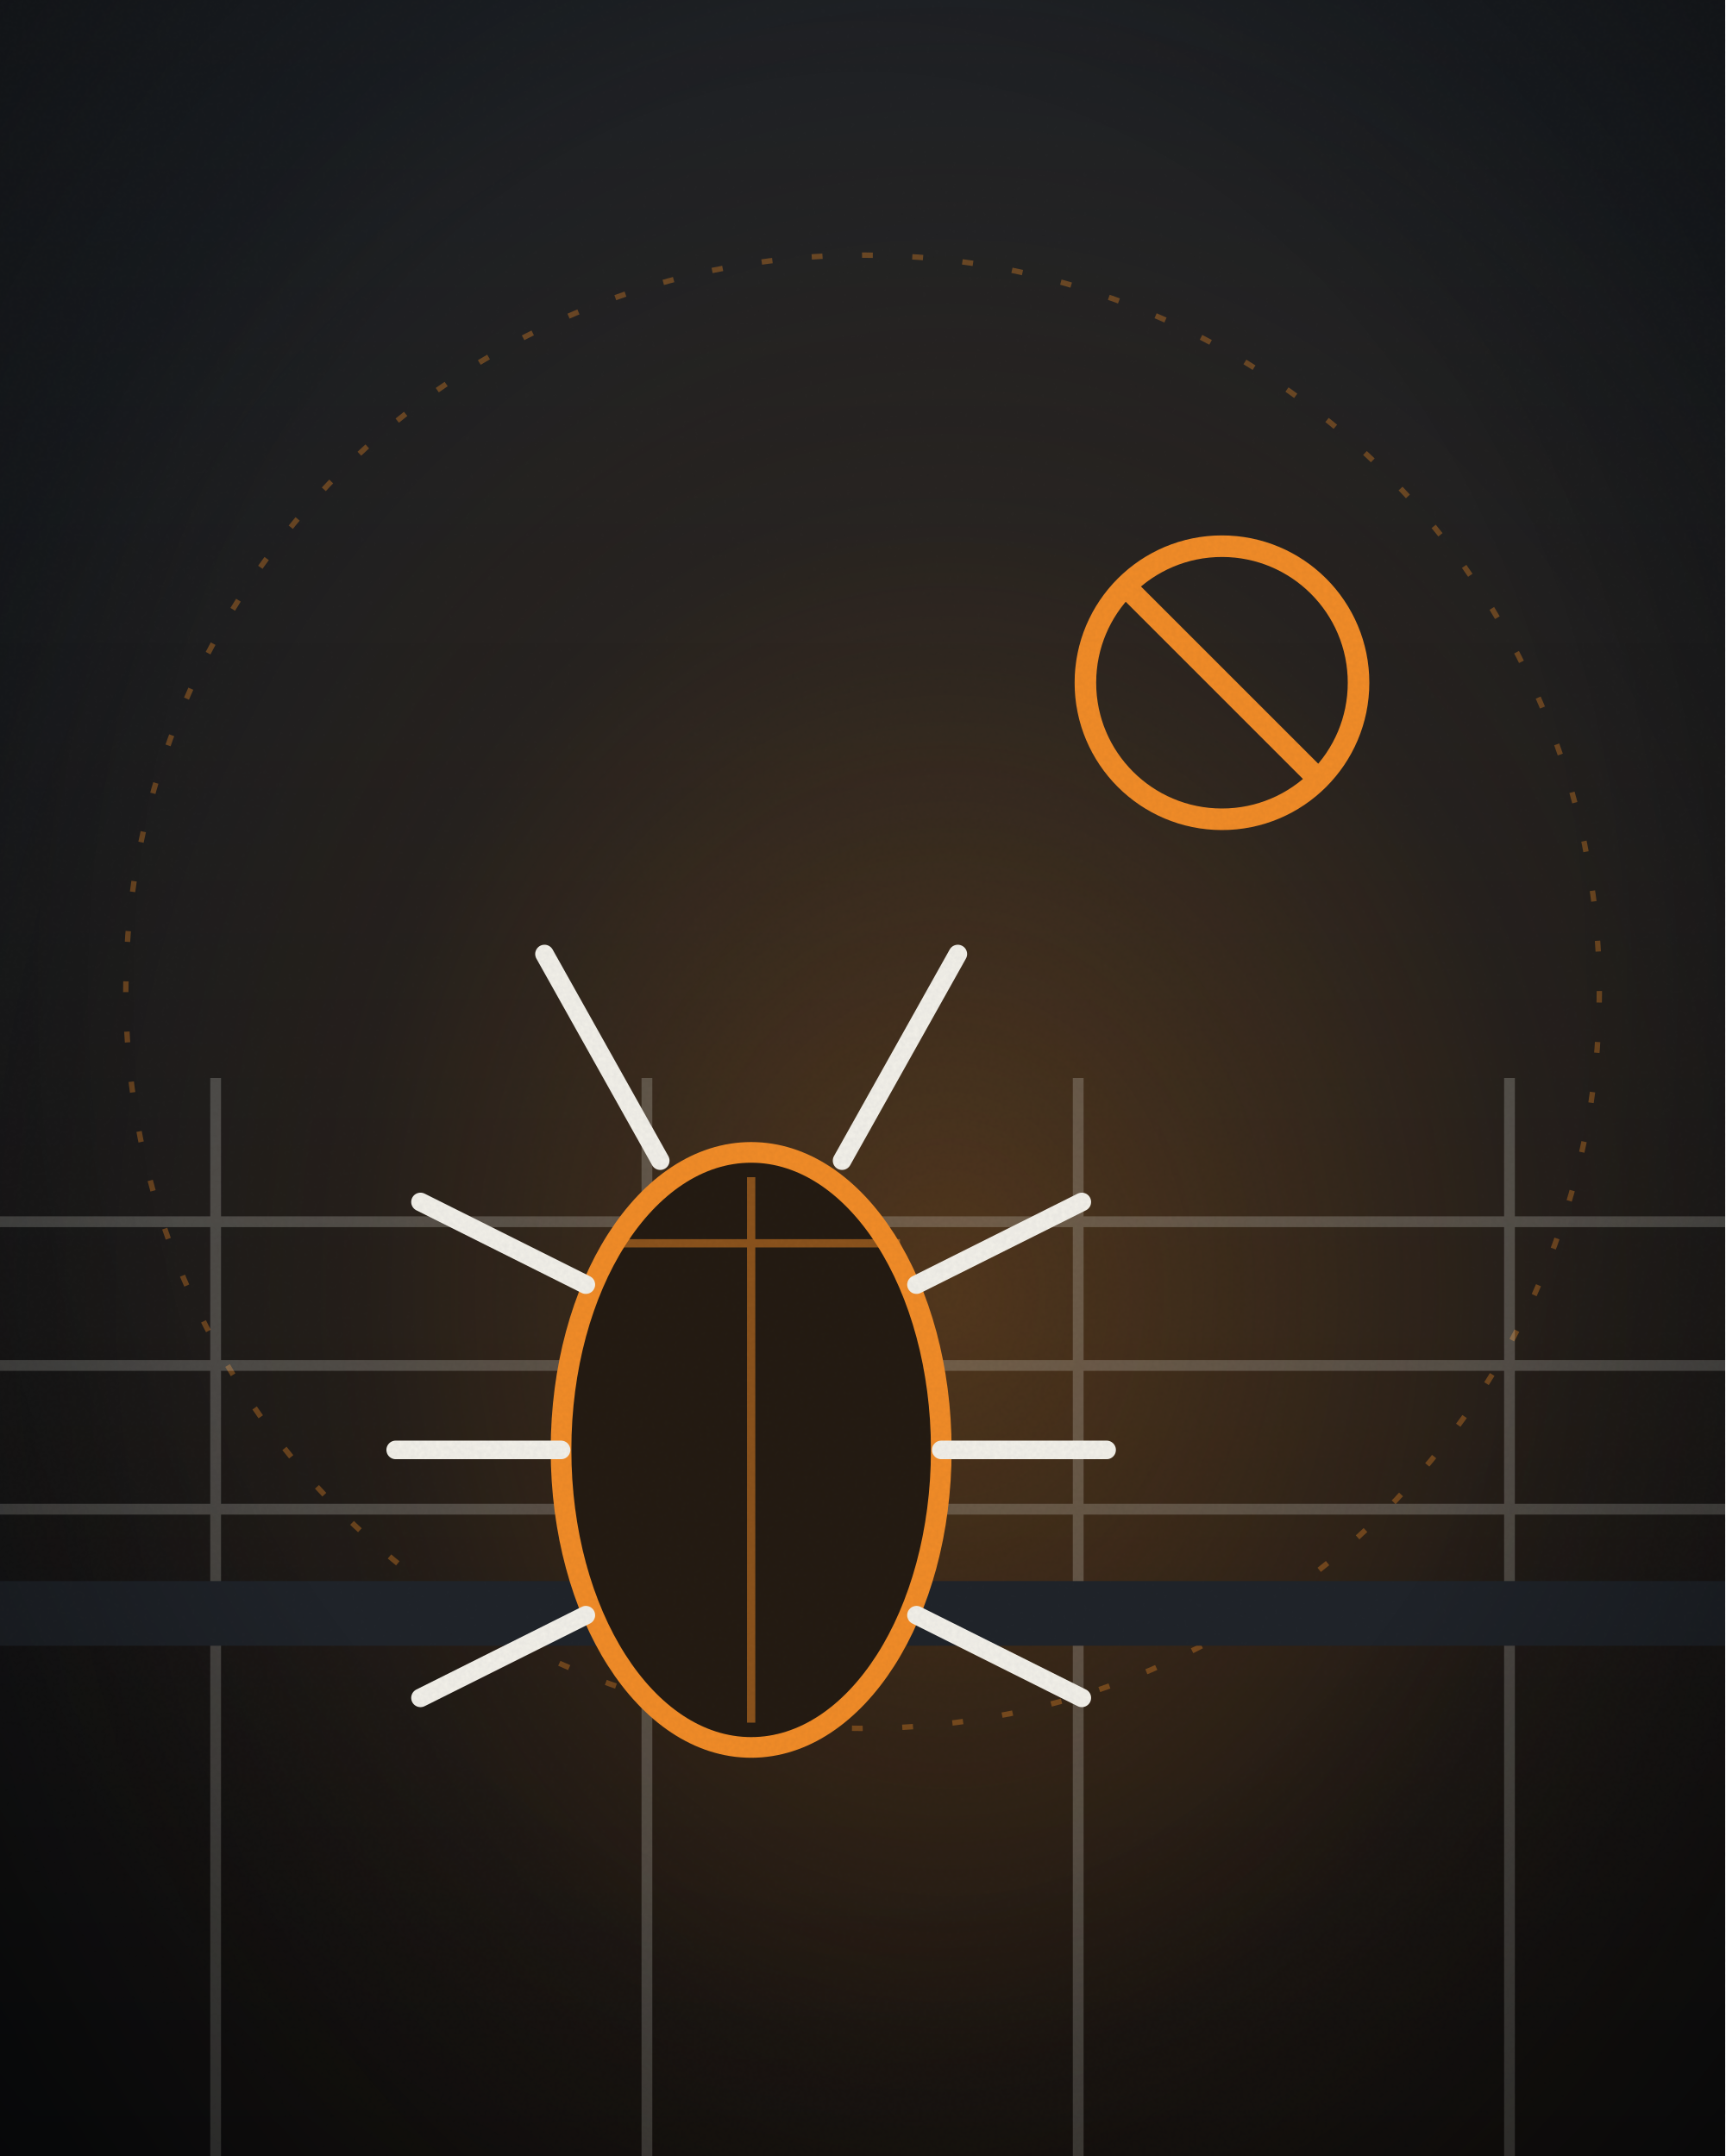
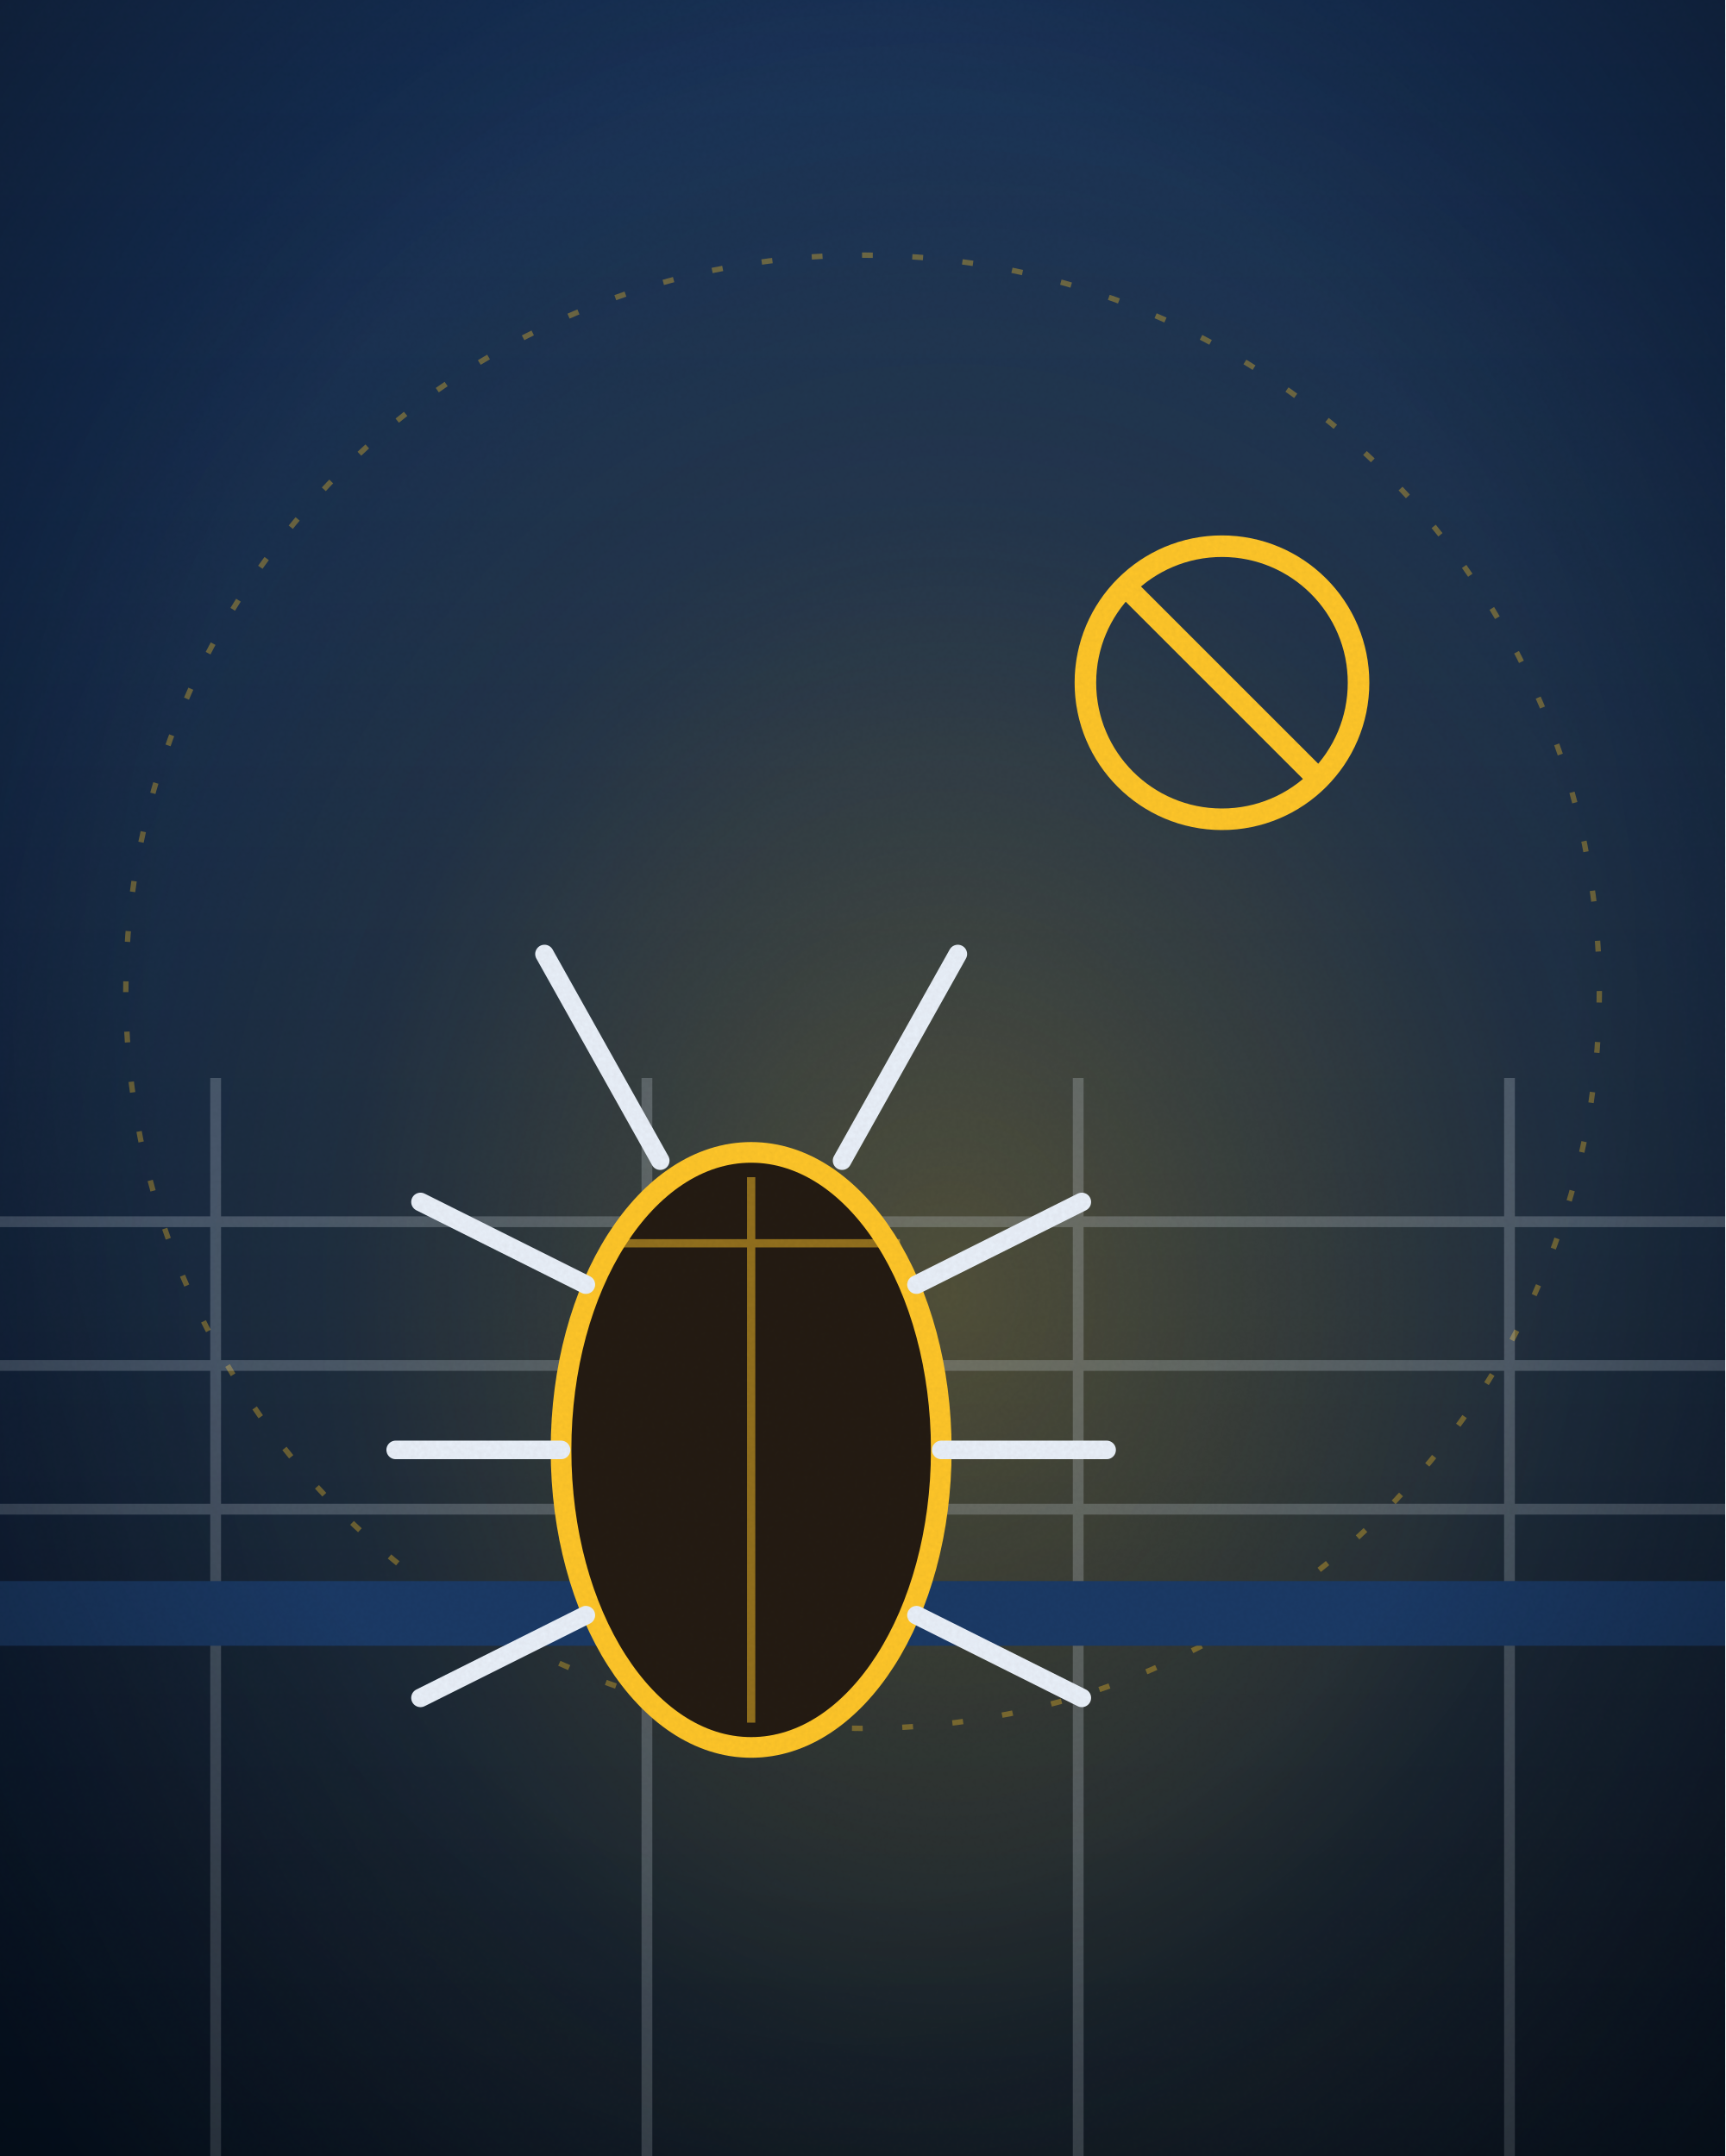
<svg xmlns="http://www.w3.org/2000/svg" viewBox="0 0 480 600" role="img" aria-label="">
  <defs>
    <linearGradient id="bg-csotanyirtas" x1="0" y1="0" x2="0" y2="1">
-       <stop offset="0%" stop-color="#1d2126" />
-       <stop offset="60%" stop-color="#141619" />
-       <stop offset="100%" stop-color="#0c0d0f" />
+       <stop offset="0%" stop-color="#17325a" />
+       <stop offset="60%" stop-color="#0e2240" />
+       <stop offset="100%" stop-color="#07162b" />
    </linearGradient>
    <radialGradient id="glow-csotanyirtas" cx="55%" cy="60%" r="65%">
-       <stop offset="0%" stop-color="#F28C28" stop-opacity=".28" />
-       <stop offset="55%" stop-color="#F28C28" stop-opacity=".07" />
-       <stop offset="100%" stop-color="#F28C28" stop-opacity="0" />
+       <stop offset="0%" stop-color="#FFC629" stop-opacity=".28" />
+       <stop offset="55%" stop-color="#FFC629" stop-opacity=".07" />
+       <stop offset="100%" stop-color="#FFC629" stop-opacity="0" />
    </radialGradient>
    <radialGradient id="vig-csotanyirtas" cx="50%" cy="46%" r="75%">
      <stop offset="55%" stop-color="#000" stop-opacity="0" />
      <stop offset="100%" stop-color="#000" stop-opacity=".45" />
    </radialGradient>
    <filter id="grain-csotanyirtas">
      <feTurbulence type="fractalNoise" baseFrequency="0.85" numOctaves="2" stitchTiles="stitch" result="n" />
      <feColorMatrix in="n" type="matrix" values="0 0 0 0 0  0 0 0 0 0  0 0 0 0 0  0 0 0 .05 0" />
    </filter>
  </defs>
  <rect width="480" height="600" fill="url(#bg-csotanyirtas)" />
  <rect width="480" height="600" fill="url(#glow-csotanyirtas)" />
-   <circle cx="240" cy="276" r="205" fill="none" stroke="#F28C28" stroke-width="1.5" stroke-dasharray="3 11" opacity=".35" />
+   <circle cx="240" cy="276" r="205" fill="none" stroke="#FFC629" stroke-width="1.5" stroke-dasharray="3 11" opacity=".35" />
  <g>
-     <g stroke="#F3F1EA" stroke-width="3" opacity=".22">
+     <g stroke="#EAF1FA" stroke-width="3" opacity=".22">
      <path d="M0 340h480M0 380h480M0 420h480M60 300v320M180 300v320M300 300v320M420 300v320" />
    </g>
-     <rect x="0" y="440" width="480" height="18" fill="#20242a" />
+     <rect x="0" y="440" width="480" height="18" fill="#1b3a66" />
    <g transform="translate(140,300) scale(1.15)">
-       <ellipse cx="60" cy="90" rx="46" ry="72" fill="#241b12" stroke="#F28C28" stroke-width="5" />
-       <path d="M60 24v132M28 40 96 40" stroke="#F28C28" stroke-width="2" opacity=".5" />
-       <path d="M20 50 -20 30M100 50l40-20M14 90h-40M106 90h40M20 130l-40 20M100 130l40 20" stroke="#F3F1EA" stroke-width="4.5" stroke-linecap="round" />
-       <path d="M38 20 10 -30M82 20l28-50" stroke="#F3F1EA" stroke-width="4.5" stroke-linecap="round" />
+       <ellipse cx="60" cy="90" rx="46" ry="72" fill="#241b12" stroke="#FFC629" stroke-width="5" />
+       <path d="M60 24v132M28 40 96 40" stroke="#FFC629" stroke-width="2" opacity=".5" />
+       <path d="M20 50 -20 30M100 50l40-20M14 90h-40M106 90h40M20 130l-40 20M100 130l40 20" stroke="#EAF1FA" stroke-width="4.5" stroke-linecap="round" />
+       <path d="M38 20 10 -30M82 20l28-50" stroke="#EAF1FA" stroke-width="4.5" stroke-linecap="round" />
    </g>
-     <g transform="translate(300,150)" stroke="#F28C28" stroke-width="6" fill="none" stroke-linecap="round">
+     <g transform="translate(300,150)" stroke="#FFC629" stroke-width="6" fill="none" stroke-linecap="round">
      <circle cx="40" cy="40" r="38" />
      <path d="M14 14 66 66" />
    </g>
  </g>
  <rect width="480" height="600" fill="url(#vig-csotanyirtas)" />
  <rect width="480" height="600" filter="url(#grain-csotanyirtas)" />
</svg>
